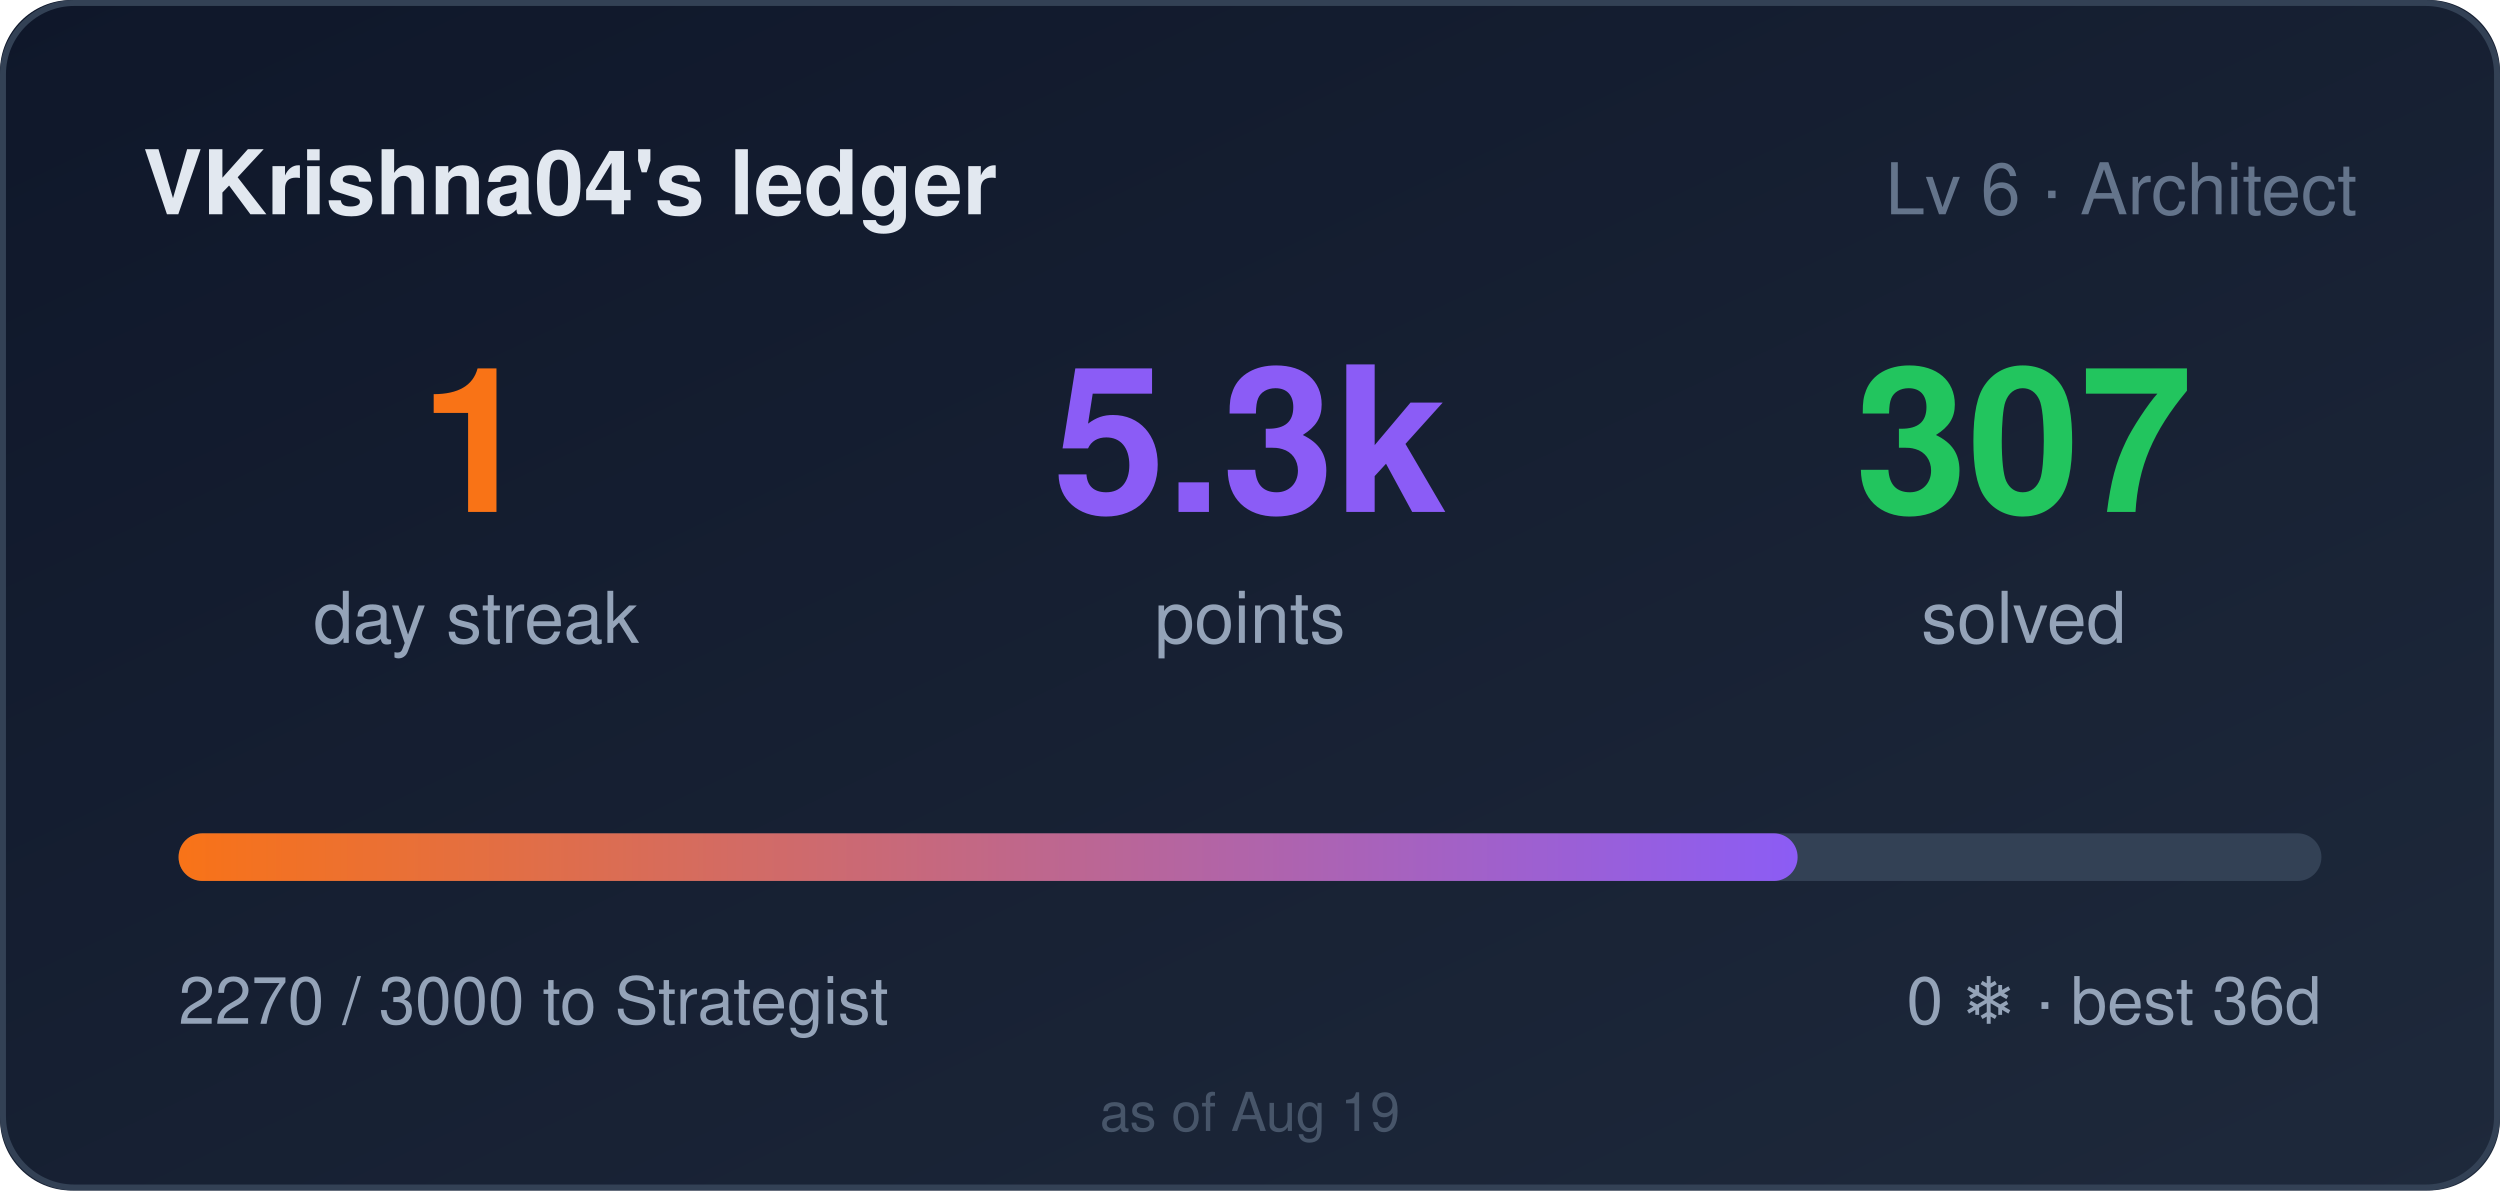
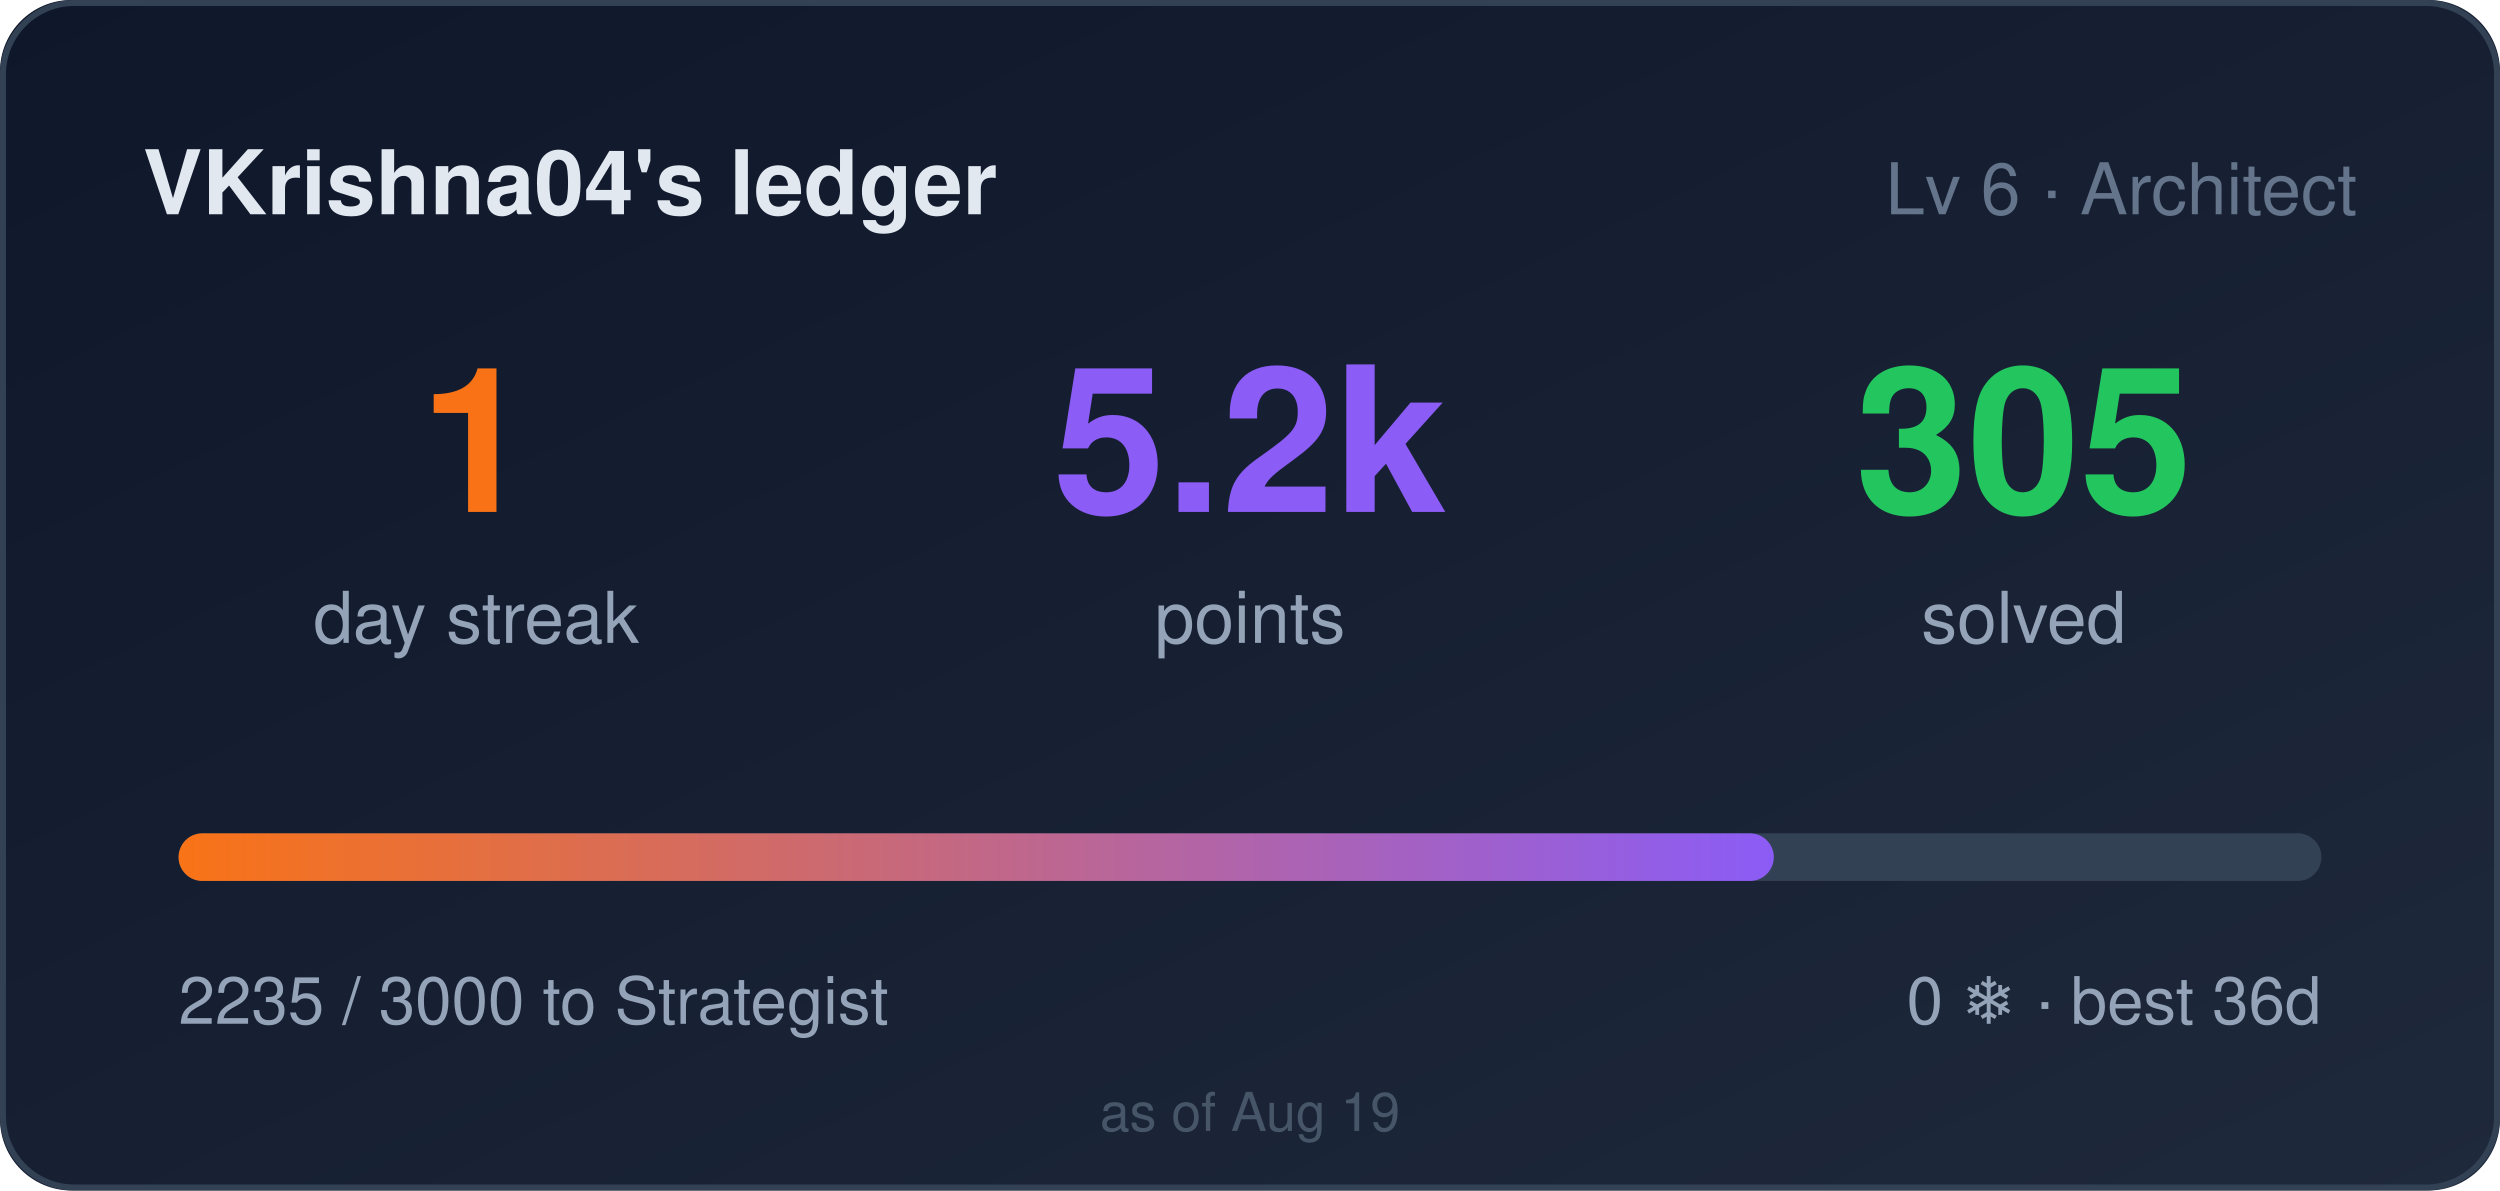
- <svg xmlns="http://www.w3.org/2000/svg" width="420" height="200" role="img" aria-label="VKrishna04's ledger: 1 day streak, 5270 points">
+ <svg xmlns="http://www.w3.org/2000/svg" width="420" height="200" role="img" aria-label="VKrishna04's ledger: 1 day streak, 5235 points">
  <style>
    .bar,.n{transform-box:fill-box}
    .bar{transform-origin:left center}
    @media (prefers-reduced-motion: no-preference){
      .bar{animation:cl-grow .9s cubic-bezier(.22,1,.36,1) both}
      .n{animation:cl-rise .5s ease-out both}
      .n2{animation-delay:.08s}
      .n3{animation-delay:.16s}
    }
    @keyframes cl-grow{from{transform:scaleX(0)}to{transform:scaleX(1)}}
    @keyframes cl-rise{from{opacity:0;transform:translateY(6px)}to{opacity:1;transform:none}}
  </style>
  <defs>
    <linearGradient id="bg" x1="0" y1="0" x2="1" y2="1">
      <stop offset="0" stop-color="#0f172a" />
      <stop offset="1" stop-color="#1e293b" />
    </linearGradient>
    <linearGradient id="bar" x1="0" y1="0" x2="1" y2="0">
      <stop offset="0" stop-color="#f97316" />
      <stop offset="1" stop-color="#8b5cf6" />
    </linearGradient>
  </defs>
  <rect width="420" height="200" rx="12" fill="url(#bg)" />
  <rect x="0.5" y="0.5" width="419" height="199" rx="12" fill="none" stroke="#334155" />
  <text x="24" y="36" fill="#e2e8f0" font-size="15" font-weight="600" font-family="Segoe UI,Helvetica,Arial,sans-serif">VKrishna04's ledger</text>
  <text x="396" y="36" fill="#64748b" font-size="12" text-anchor="end" font-family="Segoe UI,Helvetica,Arial,sans-serif">Lv 6 · Architect</text>
  <g font-family="Segoe UI,Helvetica,Arial,sans-serif">
    <text class="n n1" x="80" y="86" fill="#f97316" font-size="34" font-weight="700" text-anchor="middle">1</text>
    <text x="80" y="108" fill="#94a3b8" font-size="12" text-anchor="middle">day streak</text>
-     <text class="n n2" x="210" y="86" fill="#8b5cf6" font-size="34" font-weight="700" text-anchor="middle">5.3k</text>
+     <text class="n n2" x="210" y="86" fill="#8b5cf6" font-size="34" font-weight="700" text-anchor="middle">5.2k</text>
    <text x="210" y="108" fill="#94a3b8" font-size="12" text-anchor="middle">points</text>
-     <text class="n n3" x="340" y="86" fill="#22c55e" font-size="34" font-weight="700" text-anchor="middle">307</text>
+     <text class="n n3" x="340" y="86" fill="#22c55e" font-size="34" font-weight="700" text-anchor="middle">305</text>
    <text x="340" y="108" fill="#94a3b8" font-size="12" text-anchor="middle">solved</text>
  </g>
  <rect x="30" y="140" width="360" height="8" rx="4" fill="#334155" />
-   <rect class="bar" x="30" y="140" width="272" height="8" rx="4" fill="url(#bar)" />
-   <text x="30" y="172" fill="#94a3b8" font-size="11" font-family="Segoe UI,Helvetica,Arial,sans-serif">2270 / 3000 to Strategist</text>
+   <rect class="bar" x="30" y="140" width="268" height="8" rx="4" fill="url(#bar)" />
+   <text x="30" y="172" fill="#94a3b8" font-size="11" font-family="Segoe UI,Helvetica,Arial,sans-serif">2235 / 3000 to Strategist</text>
  <text x="390" y="172" fill="#94a3b8" font-size="11" text-anchor="end" font-family="Segoe UI,Helvetica,Arial,sans-serif">0 ❄ · best 36d</text>
  <text x="210" y="190" fill="#475569" font-size="9" text-anchor="middle" font-family="Segoe UI,Helvetica,Arial,sans-serif">as of Aug 19</text>
</svg>
